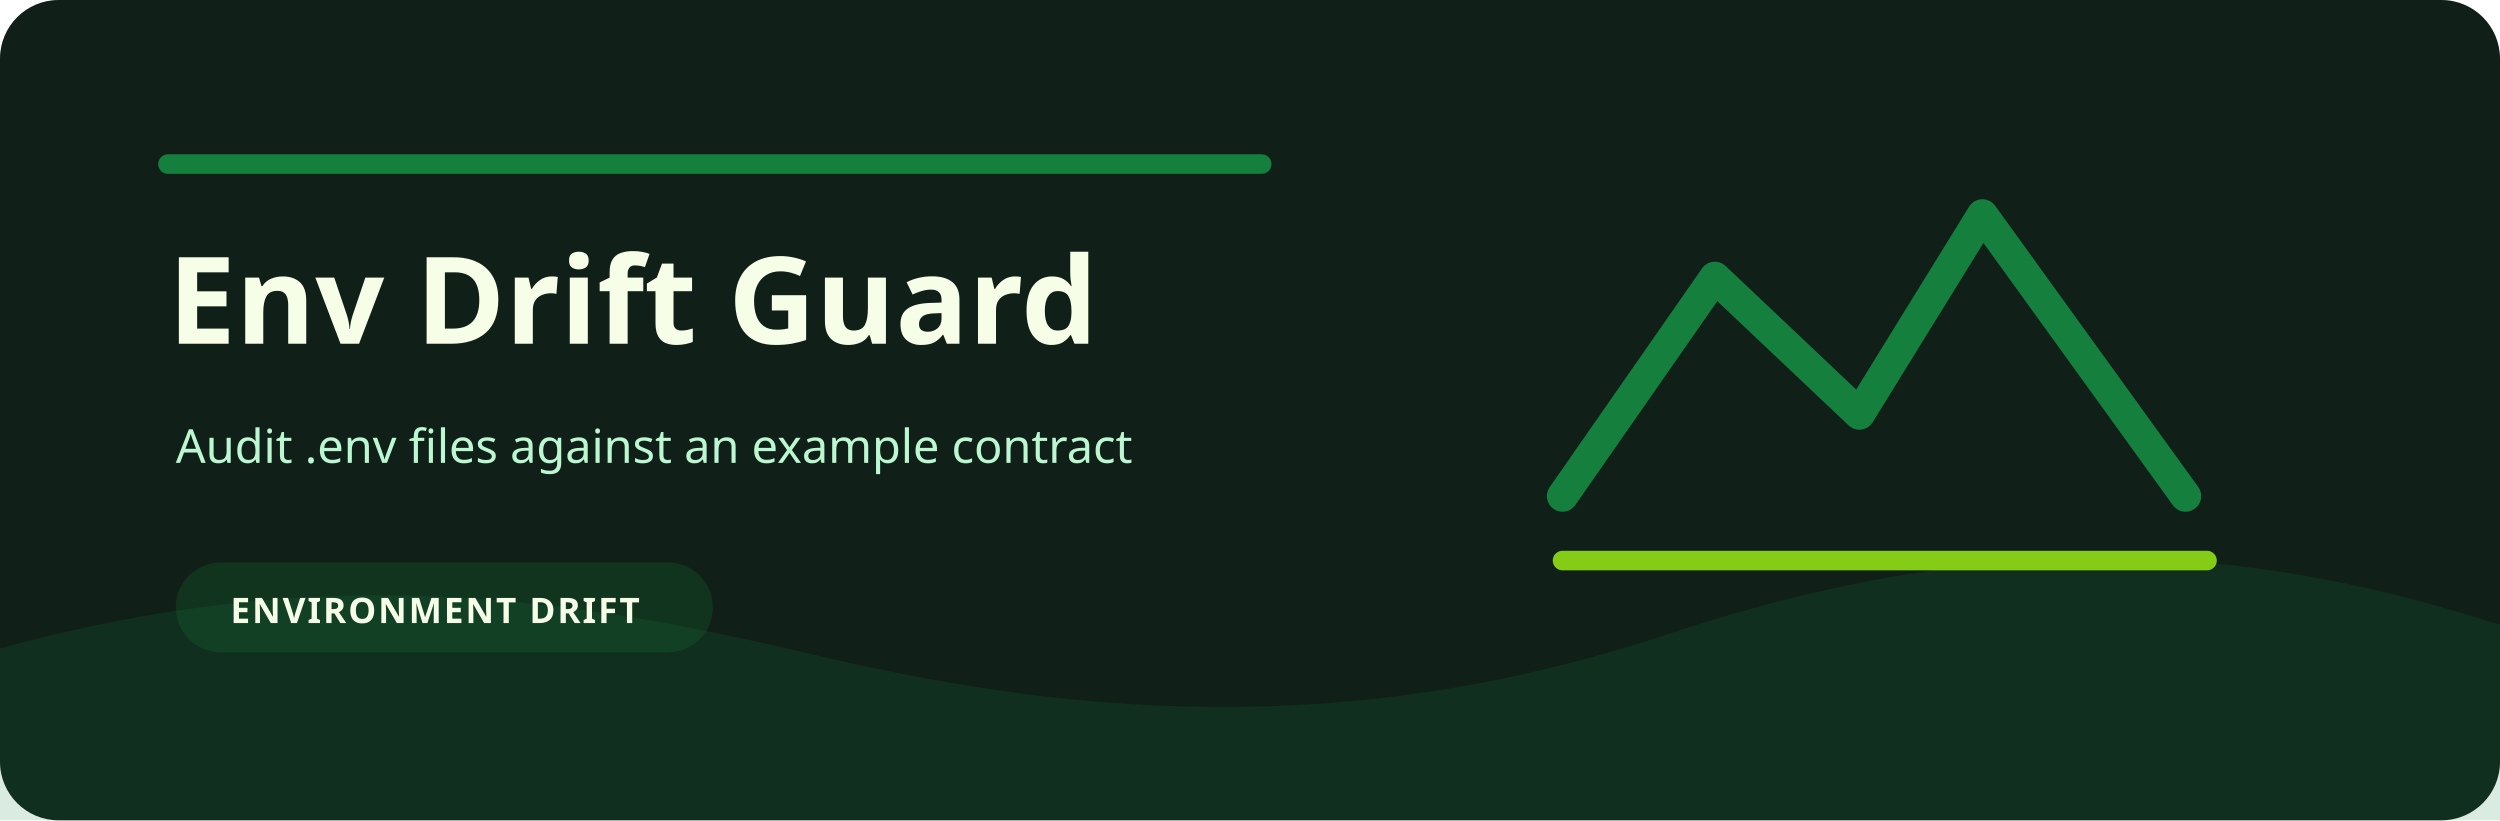
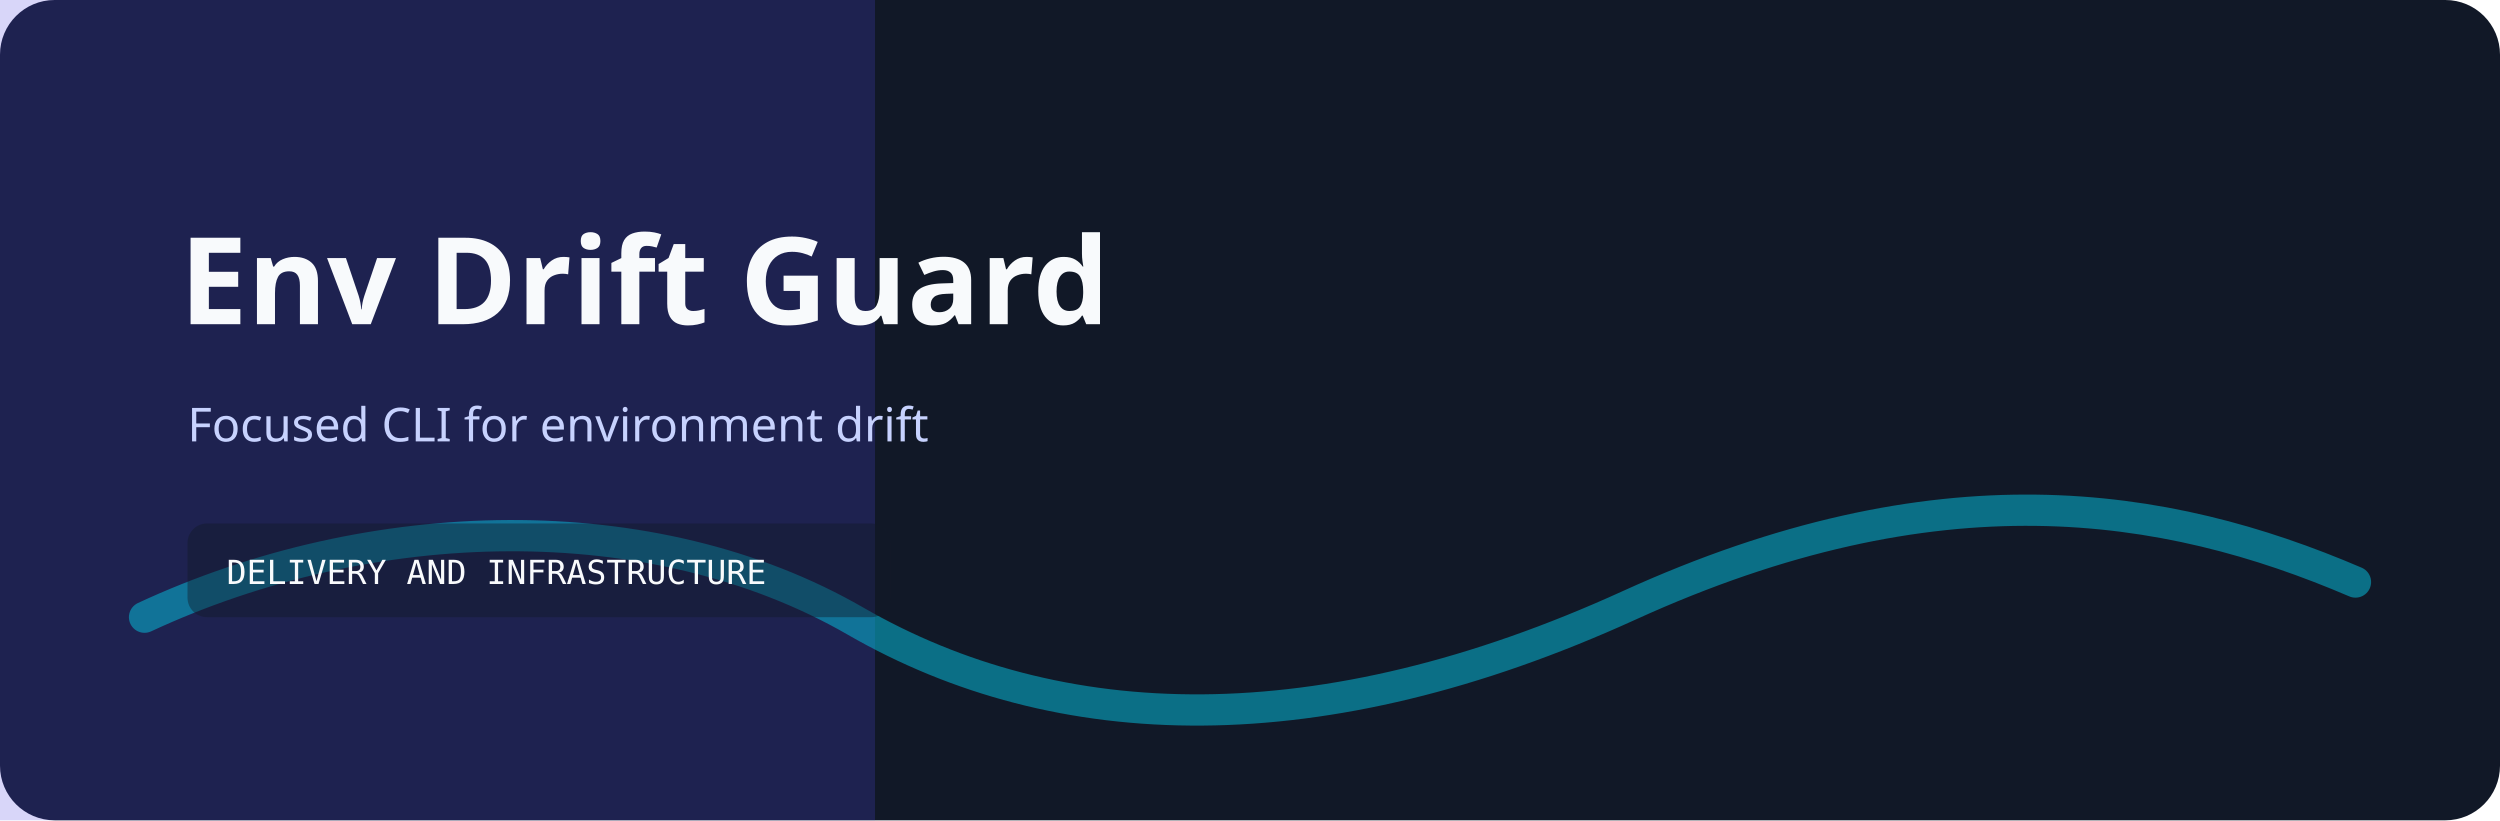
- <svg xmlns="http://www.w3.org/2000/svg" width="1280" height="420" viewBox="0 0 1280 420" fill="none" role="img" aria-label="Env Drift Guard project cover">
-   <rect width="1280" height="420" rx="30" fill="#102018" />
-   <path d="M0 332C168 286 293 306 420 336C560 369 699 376 853 325C1018 270 1148 277 1280 320V420H0V332Z" fill="#15803d" opacity=".16" />
-   <path d="M86 84h560" stroke="#15803d" stroke-width="10" stroke-linecap="round" />
-   <text x="86" y="176" fill="#f7fee7" font-family="Manrope, ui-sans-serif, system-ui" font-size="62" font-weight="800">Env Drift Guard</text>
-   <text x="90" y="237" fill="#bbf7d0" font-family="Manrope, ui-sans-serif, system-ui" font-size="24" font-weight="500">Audit .env files against an example contract</text>
-   <rect x="90" y="288" width="275" height="46" rx="23" fill="#15803d" opacity=".20" />
-   <text x="118" y="319" fill="#f7fee7" font-family="Manrope, ui-sans-serif, system-ui" font-size="18" font-weight="800" letter-spacing="1">ENVIRONMENT DRIFT</text>
-   <path d="M800 254l78-112 74 70 63-102 104 144" fill="none" stroke="#15803d" stroke-width="16" stroke-linecap="round" stroke-linejoin="round" />
-   <path d="M800 287h330" stroke="#84cc16" stroke-width="10" stroke-linecap="round" />
+ <svg xmlns="http://www.w3.org/2000/svg" width="1280" height="420" viewBox="0 0 1280 420" fill="none" role="img" aria-label="Env Drift Guard cover">
+   <rect width="1280" height="420" rx="28" fill="#111827" />
+   <rect x="0" y="0" width="448" height="420" fill="#4f46e5" opacity=".22" />
+   <path d="M74 316C190 262 334 258 438 318S676 382 834 310s274-54 372-12" stroke="#06b6d4" stroke-width="16" stroke-linecap="round" opacity=".55" />
+   <text x="92" y="166" fill="#f8fafc" font-family="Manrope, ui-sans-serif, system-ui" font-size="62" font-weight="850">Env Drift Guard</text>
+   <text x="96" y="226" fill="#c7d2fe" font-family="Manrope, ui-sans-serif, system-ui" font-size="24">Focused CLI for environment drift</text>
+   <rect x="96" y="268" width="360" height="48" rx="10" fill="#111827" opacity=".42" />
+   <text x="116" y="299" fill="#f8fafc" font-family="ui-monospace, SFMono-Regular, Menlo, monospace" font-size="17">DELIVERY AND INFRASTRUCTURE</text>
</svg>
